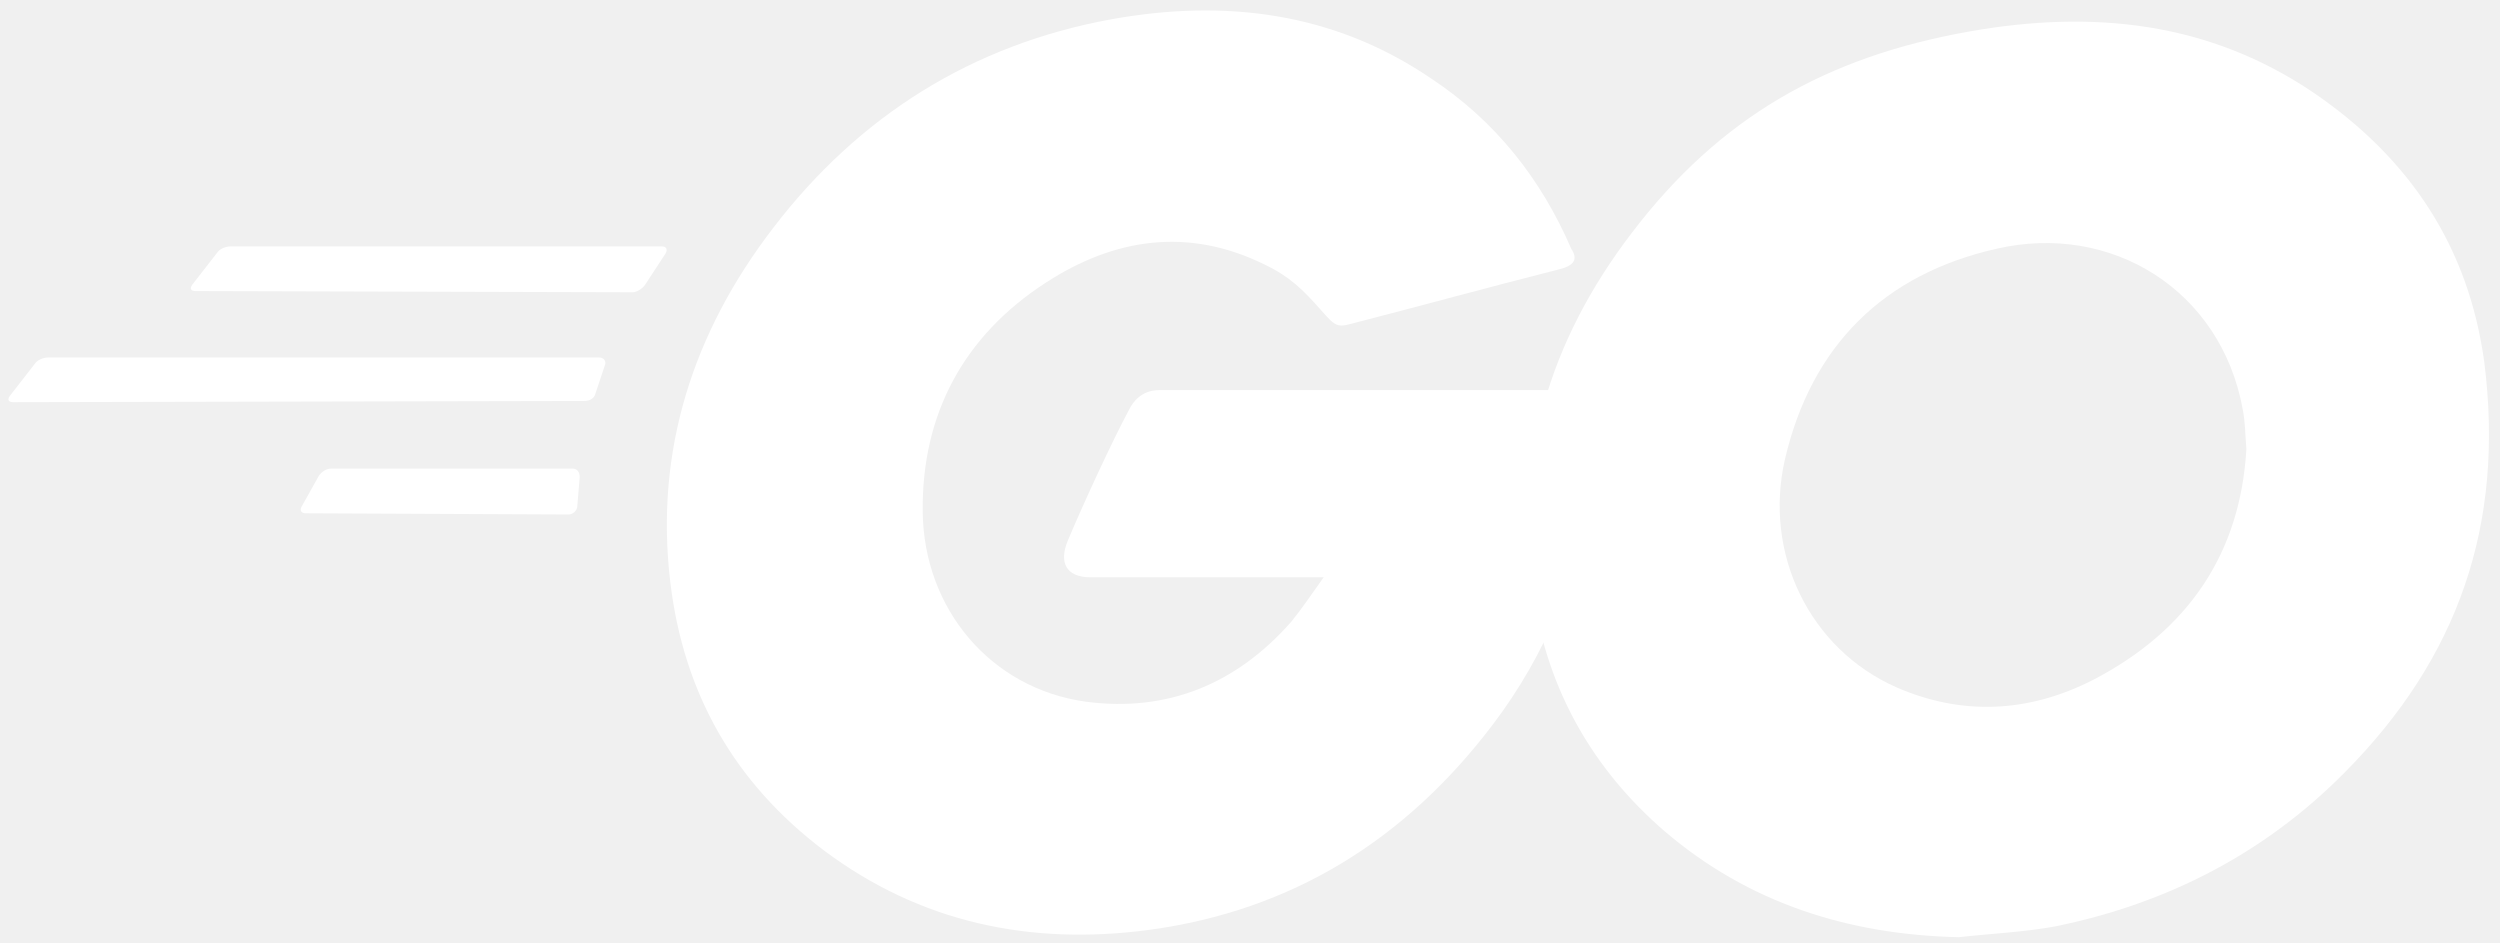
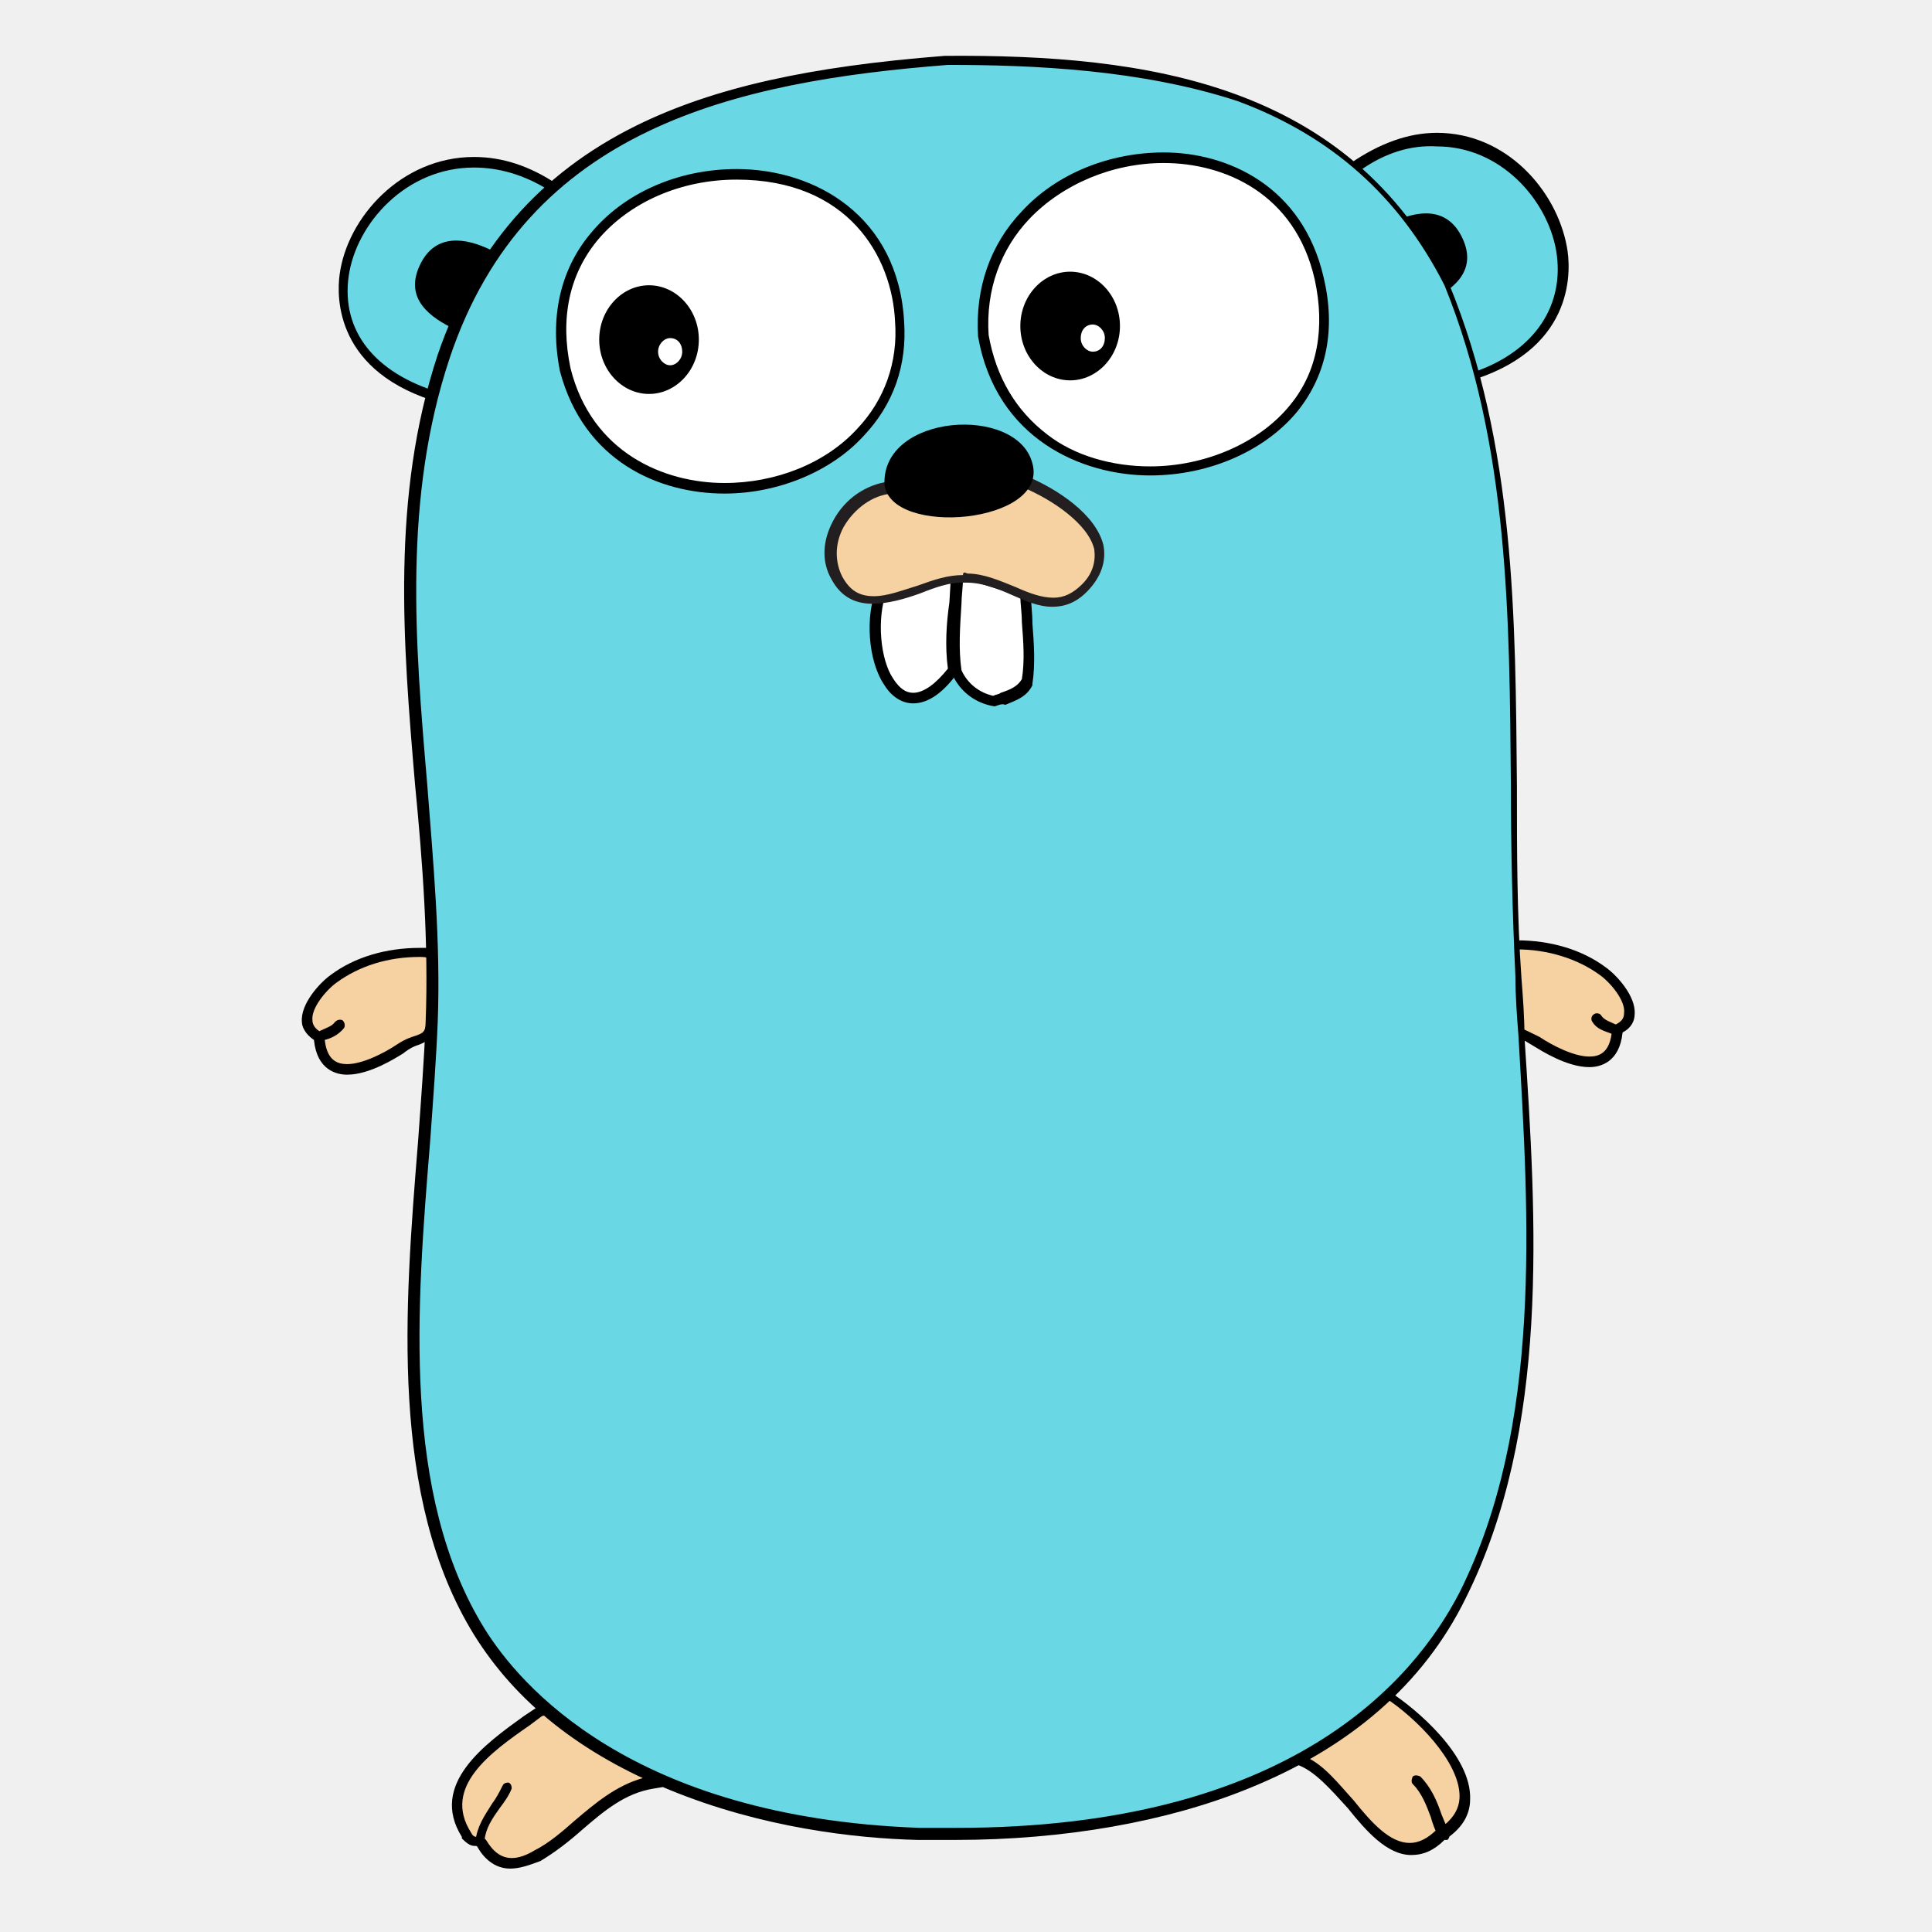
- <svg xmlns="http://www.w3.org/2000/svg" height="78" viewBox="0 0 207 78" width="207">
-   <g fill="#fff" fill-rule="evenodd">
-     <path d="m16.2 24.1c-.4 0-.5-.2-.3-.5l2.1-2.7c.2-.3.7-.5 1.1-.5h35.7c.4 0 .5.3.3.6l-1.7 2.6c-.2.3-.7.6-1 .6z" />
-     <path d="m1.1 33.3c-.4 0-.5-.2-.3-.5l2.1-2.7c.2-.3.7-.5 1.1-.5h45.6c.4 0 .6.3.5.6l-.8 2.4c-.1.4-.5.6-.9.6z" />
-     <path d="m25.3 42.5c-.4 0-.5-.3-.3-.6l1.4-2.5c.2-.3.6-.6 1-.6h20c.4 0 .6.3.6.7l-.2 2.4c0 .4-.4.7-.7.7z" />
-     <g transform="translate(55)">
-       <path d="m74.1 22.3c-6.3 1.6-10.6 2.8-16.8 4.4-1.5.4-1.6.5-2.9-1-1.5-1.7-2.6-2.8-4.7-3.8-6.3-3.1-12.4-2.2-18.1 1.5-6.8 4.4-10.3 10.9-10.2 19 .1 8 5.6 14.6 13.5 15.7 6.8.9 12.5-1.5 17-6.6.9-1.1 1.7-2.3 2.7-3.7-3.6 0-8.1 0-19.3 0-2.1 0-2.6-1.3-1.9-3 1.3-3.1 3.7-8.3 5.1-10.9.3-.6 1-1.6 2.5-1.6h36.4c-.2 2.7-.2 5.4-.6 8.1-1.1 7.2-3.8 13.8-8.2 19.6-7.2 9.5-16.6 15.4-28.5 17-9.8 1.3-18.9-.6-26.9-6.6-7.4-5.6-11.6-13-12.7-22.2-1.3-10.9 1.9-20.7 8.5-29.3 7.1-9.3 16.5-15.2 28-17.3 9.4-1.7 18.4-.6 26.5 4.9 5.3 3.5 9.1 8.3 11.6 14.1.6.9.2 1.4-1 1.7z" />
-       <path d="m107.2 77.6c-9.1-.2-17.4-2.8-24.4-8.8-5.9-5.1-9.6-11.6-10.8-19.3-1.8-11.3 1.3-21.3 8.1-30.2 7.3-9.6 16.1-14.6 28-16.7 10.2-1.8 19.8-.8 28.5 5.1 7.9 5.4 12.8 12.7 14.1 22.3 1.7 13.5-2.2 24.5-11.5 33.9-6.6 6.7-14.7 10.9-24 12.8-2.7.5-5.4.6-8 .9zm23.8-40.4c-.1-1.3-.1-2.3-.3-3.3-1.8-9.9-10.9-15.5-20.4-13.3-9.3 2.1-15.3 8-17.5 17.4-1.8 7.8 2 15.7 9.2 18.9 5.5 2.4 11 2.1 16.3-.6 7.9-4.1 12.2-10.5 12.7-19.1z" fill-rule="nonzero" />
-     </g>
-   </g>
+ <svg xmlns="http://www.w3.org/2000/svg" xmlns:xlink="http://www.w3.org/1999/xlink" viewBox="0 0 128 128">
+   <defs>
+     <path id="go-original-a" d="M18.8 1h90.5v126H18.8z" />
+   </defs>
+   <clipPath id="go-original-b">
+     <use xlink:href="#go-original-a" overflow="visible" />
+   </clipPath>
+   <path fill-rule="evenodd" clip-rule="evenodd" fill="#F6D2A2" d="M21.1 68.7c.2 3.5 3.7 1.9 5.3.8 1.5-1.1 2-.2 2.1-2.3.1-1.4.2-2.7.2-4.1-2.3-.2-4.8.3-6.7 1.7-.9.7-2.8 3-.9 3.9" clip-path="url(#go-original-b)" />
+   <path d="M23 71.2c-.7 0-2-.3-2.2-2.3-.6-.4-.8-.9-.8-1.2-.1-1.2 1.2-2.6 1.9-3.1 1.6-1.2 3.7-1.8 5.9-1.8h1.3v.3c.1 1.1 0 2.2-.1 3.2 0 .3 0 .6-.1.9-.1 1.5-.4 1.7-1.1 2-.3.1-.6.2-1.1.6-.5.3-2.2 1.4-3.7 1.4zm4.8-7.8c-2.1 0-4 .6-5.5 1.7-.7.5-1.7 1.7-1.6 2.5 0 .3.2.6.6.8l.2.1v.2c.1 1.6.9 1.8 1.5 1.8 1 0 2.4-.7 3.3-1.3.6-.4 1-.5 1.3-.6.5-.2.6-.2.7-1.4 0-.3 0-.6.1-.9.1-.9.1-1.9.1-2.8-.3-.1-.5-.1-.7-.1z" clip-path="url(#go-original-b)" />
+   <path fill-rule="evenodd" clip-rule="evenodd" fill="#C6B198" d="M21.1 68.7c.5-.2 1.1-.3 1.4-.8" clip-path="url(#go-original-b)" />
+   <path d="M21.1 69c-.1 0-.3-.1-.3-.2-.1-.2 0-.4.2-.4.1 0 .2-.1.2-.1.4-.2.8-.3 1-.6.1-.1.3-.2.5-.1.1.1.2.3.1.5-.4.5-.9.7-1.3.8l-.2.1h-.2z" clip-path="url(#go-original-b)" />
+   <path fill-rule="evenodd" clip-rule="evenodd" fill="#6AD7E5" d="M29.3 26.4c-13.6-3.8-3.5-21.1 7.4-14l-7.4 14z" clip-path="url(#go-original-b)" />
+   <path d="M29.5 26.8l-.3-.1c-7-2-6.9-7-6.7-8.5.5-3.8 4.1-7.8 8.9-7.8 1.9 0 3.7.6 5.5 1.8l.3.2-7.7 14.4zm1.9-15.7c-4.5 0-7.8 3.7-8.3 7.2-.5 3.6 1.7 6.4 6 7.7l7.1-13.5c-1.5-.9-3.1-1.4-4.8-1.4z" clip-path="url(#go-original-b)" />
+   <path fill-rule="evenodd" clip-rule="evenodd" fill="#6AD7E5" d="M89.6 11.1c10.7-7.5 20.5 9.5 8 13.8l-8-13.8z" clip-path="url(#go-original-b)" />
+   <path d="M97.5 25.3L89.2 11l.3-.2c1.9-1.3 3.8-2 5.7-2 4.6 0 7.9 3.8 8.6 7.5.3 1.5.6 6.6-6 8.8l-.3.2zm-7.4-14l7.7 13.3c3.9-1.4 5.9-4.4 5.3-8-.6-3.4-3.7-6.9-7.9-6.9-1.7-.1-3.4.4-5.1 1.6z" clip-path="url(#go-original-b)" />
+   <path fill-rule="evenodd" clip-rule="evenodd" fill="#F6D2A2" d="M92 112.3c2.7 1.7 7.7 6.8 3.6 9.3-3.9 3.6-6.1-4-9.6-5 1.5-2 3.4-3.9 6-4.3" clip-path="url(#go-original-b)" />
+   <path d="M93.5 122.9c-1.6 0-3-1.6-4.2-3.1-1.1-1.2-2.2-2.5-3.4-2.9l-.5-.1.3-.4c1.2-1.7 3.2-3.9 6.2-4.4h.1l.1.1c1.7 1.1 5.4 4.2 5.3 7.1 0 1.1-.6 2-1.7 2.7-.7.7-1.4 1-2.2 1zm-7-6.5c1.2.5 2.2 1.8 3.2 2.9 1.2 1.5 2.4 2.8 3.7 2.8.6 0 1.2-.3 1.8-.9h.1c.9-.6 1.4-1.3 1.4-2.2 0-2.3-2.9-5.2-4.9-6.5-1.8.5-3.6 1.7-5.3 3.9zm9.1 5.5c-.1 0-.2-.1-.3-.2-.2-.4-.4-.9-.5-1.3-.3-.8-.6-1.6-1.2-2.2-.1-.1-.1-.3 0-.5.1-.1.3-.1.5 0 .7.7 1.1 1.6 1.4 2.5l.5 1.2c.1.2 0 .4-.1.5h-.3z" clip-path="url(#go-original-b)" />
+   <path fill-rule="evenodd" clip-rule="evenodd" fill="#F6D2A2" d="M43.2 118.1c-3.2.5-5 3.4-7.7 4.9-2.5 1.5-3.5-.5-3.7-.9-.4-.2-.4.2-1-.4-2.3-3.7 2.4-6.4 4.9-8.2 3.5-.8 5.7 2.2 7.5 4.6" clip-path="url(#go-original-b)" />
+   <path d="M33.8 123.8c-1.3 0-2-1.1-2.2-1.5h-.1c-.3 0-.5-.1-.9-.5v-.1c-2.2-3.5 1.6-6.2 4.1-8l.9-.6h.2c.4-.1.7-.1 1.1-.1 3 0 4.9 2.6 6.5 4.7l.5.7-.6.1c-1.9.3-3.3 1.5-4.7 2.7-.9.8-1.8 1.5-2.8 2.1-.8.3-1.4.5-2 .5zm-2.2-2.1c.1 0 .2 0 .4.1h.1l.1.1c.2.3.7 1.2 1.7 1.2.5 0 1-.2 1.5-.5 1-.5 1.9-1.3 2.7-2 1.3-1.1 2.7-2.3 4.5-2.8-1.5-2-3.3-4.2-5.8-4.2-.3 0-.6 0-.9.1l-.8.6c-2.6 1.8-5.8 4.1-3.9 7.1.1.2.2.3.4.3zm.2.7c-.2 0-.4-.2-.3-.4.1-1 .6-1.7 1.1-2.5.3-.4.5-.8.7-1.2.1-.2.3-.2.4-.2.2.1.2.3.2.4-.2.5-.5.9-.8 1.3-.5.7-.9 1.3-1 2.1 0 .4-.1.5-.3.5z" clip-path="url(#go-original-b)" />
+   <path fill-rule="evenodd" clip-rule="evenodd" d="M29.9 21.7c-1.8-.9-3.1-2.2-2-4.3 1-1.9 2.9-1.7 4.7-.8l-2.7 5.1zm64.9-1.8c1.8-.9 3.1-2.2 2-4.3-1-1.9-2.9-1.7-4.7-.8l2.7 5.1z" clip-path="url(#go-original-b)" />
+   <path fill-rule="evenodd" clip-rule="evenodd" fill="#F6D2A2" d="M107.1 68.2c-.2 3.5-3.7 1.9-5.3.8-1.5-1.1-2-.2-2.1-2.3-.1-1.4-.2-2.7-.2-4.1 2.3-.2 4.8.3 6.7 1.7 1 .8 2.8 3 .9 3.9" clip-path="url(#go-original-b)" />
+   <path d="M105.3 70.7c-1.5 0-3.2-1.1-3.7-1.4-.5-.3-.8-.5-1.1-.6-.8-.3-1-.5-1.1-2 0-.3 0-.6-.1-.9-.1-1-.2-2.1-.1-3.2v-.3h1.3c2.2 0 4.3.6 5.9 1.8.7.5 2 1.9 1.9 3.1 0 .4-.2.9-.8 1.2-.2 2-1.5 2.3-2.2 2.3zM99.8 63c0 .9 0 1.9.1 2.8 0 .3 0 .6.1.9.1 1.2.2 1.2.7 1.4.3.1.7.3 1.3.6.9.6 2.3 1.3 3.3 1.3.6 0 1.4-.2 1.5-1.8V68l.2-.1c.4-.2.6-.4.6-.8.1-.8-.9-2-1.6-2.5-1.5-1.1-3.5-1.7-5.5-1.7-.2.1-.4.1-.7.1z" clip-path="url(#go-original-b)" />
+   <path fill-rule="evenodd" clip-rule="evenodd" fill="#C6B198" d="M107.1 68.2c-.5-.2-1.1-.3-1.4-.8" clip-path="url(#go-original-b)" />
+   <path d="M107.1 68.6h-.1l-.2-.1c-.5-.2-1-.3-1.3-.8-.1-.1-.1-.4.1-.5.1-.1.4-.1.5.1.2.3.6.4 1 .6.1 0 .2.1.2.1.2.1.3.3.2.4-.1.1-.3.2-.4.2z" clip-path="url(#go-original-b)" />
+   <path fill-rule="evenodd" clip-rule="evenodd" fill="#6AD7E5" d="M62.8 4c13.6 0 26.3 1.9 33 15 6 14.6 3.8 30.4 4.8 45.9.8 13.3 2.5 28.6-3.6 40.9-6.5 12.9-22.7 16.2-36 15.7-10.5-.4-23.1-3.8-29.1-13.4-6.9-11.2-3.7-27.9-3.2-40.4.6-14.8-4-29.7.9-44.1C34.5 8.5 48.1 5.1 62.8 4" clip-path="url(#go-original-b)" />
+   <path d="M63.3 121.9h-2.5c-4.1-.1-10.3-.8-16.4-3.3-5.9-2.4-10.2-5.8-13-10.3-5.6-9.1-4.6-21.6-3.7-32.7.2-2.8.4-5.4.5-7.9.2-5.2-.2-10.6-.7-15.7-.8-9.4-1.6-19.1 1.5-28.5 2.4-7 6.7-12 13.2-15.2 5.1-2.5 11.4-3.9 20.4-4.6C76 3.6 89.3 5.5 96 18.8c4.4 10.7 4.4 22.2 4.5 33.3 0 4.2 0 8.5.3 12.7.1 1.3.2 2.6.2 3.9.8 12.2 1.7 26-3.9 37.2-2.8 5.7-7.7 9.9-14.4 12.6-5.4 2.2-12.2 3.4-19.4 3.4zM62.8 4.3c-14.1 1.1-27.9 4.2-33 19.4-3.1 9.3-2.3 18.9-1.5 28.2.4 5.2.9 10.5.7 15.8-.1 2.5-.3 5.1-.5 7.9-.9 11-1.9 23.4 3.6 32.3 2.3 3.7 9.7 12.5 28.8 13.2h2.5c22.1 0 30.3-9.8 33.3-15.6 5.5-11 4.6-24.8 3.9-36.9-.1-1.3-.2-2.6-.2-3.9-.2-4.2-.3-8.5-.3-12.7-.1-11-.1-22.5-4.4-33.1C92.7 13 88.2 9 82 6.7c-6.4-2.1-13.6-2.4-19.2-2.4z" clip-path="url(#go-original-b)" />
+   <path fill-rule="evenodd" clip-rule="evenodd" fill="#fff" d="M65.2 22.2c2.4 14.2 25.6 10.4 22.3-3.9-3-12.8-23.1-9.2-22.3 3.9" clip-path="url(#go-original-b)" />
+   <path d="M76.2 31.5c-4.5 0-10.2-2.4-11.4-9.2-.2-3.2.8-6.1 2.9-8.3 2.3-2.5 5.8-3.9 9.4-3.9 4.2 0 9.2 2.2 10.6 8.3.8 3.4.2 6.4-1.7 8.8-2.1 2.6-5.8 4.3-9.8 4.3zm-10.7-9.3c.5 2.8 1.8 5 3.9 6.6 1.8 1.4 4.3 2.1 6.8 2.1 3.7 0 7.3-1.6 9.3-4.1 1.8-2.2 2.3-5.1 1.6-8.3-1.3-5.7-6-7.7-10-7.7-3.4 0-6.7 1.4-8.9 3.7-1.9 2-2.9 4.7-2.7 7.7z" clip-path="url(#go-original-b)" />
+   <path fill-rule="evenodd" clip-rule="evenodd" fill="#fff" d="M37.5 24.5c3.2 12.3 22.9 9.2 22.2-3.2-.9-14.8-25.3-12-22.2 3.2" clip-path="url(#go-original-b)" />
+   <path d="M48 32.7c-4.3 0-9.3-2.1-10.9-8.1-.7-3.5 0-6.7 2-9.1 2.2-2.7 5.8-4.3 9.7-4.3 5.2 0 10.7 3.1 11.1 10.1.2 2.9-.7 5.5-2.7 7.6-2.1 2.3-5.6 3.8-9.2 3.8zm.8-20.8c-3.7 0-7.1 1.5-9.2 4-1.9 2.3-2.5 5.2-1.8 8.5C39.2 30 44 32 48 32c3.4 0 6.7-1.3 8.8-3.6 1.8-1.9 2.7-4.4 2.5-7.1-.2-4.3-3.1-9.4-10.5-9.4z" clip-path="url(#go-original-b)" />
+   <path fill-rule="evenodd" clip-rule="evenodd" fill="#fff" d="M68 39.2c0 1.8.4 3.9.1 5.9-.5.9-1.4 1-2.2 1.3-1.1-.2-2-.9-2.5-1.9-.3-2.2.1-4.4.2-6.6l4.4 1.3z" clip-path="url(#go-original-b)" />
+   <path d="M65.9 46.8c-1.3-.2-2.3-1-2.8-2.1-.2-1.6-.1-3.1 0-4.6.1-.7.1-1.4.1-2.1v-.4l5.1 1.6v.2c0 .6.1 1.2.1 1.9.1 1.3.2 2.7 0 4v.1c-.4.8-1.1 1-1.8 1.3-.2-.1-.4 0-.7.1zm-2.2-2.4c.4.9 1.2 1.5 2.1 1.7.2-.1.4-.1.5-.2.6-.2 1.1-.4 1.4-.9.2-1.2.1-2.5 0-3.8 0-.6-.1-1.2-.1-1.7l-3.8-1.2c0 .6-.1 1.2-.1 1.7-.1 1.6-.2 3 0 4.4z" clip-path="url(#go-original-b)" />
+   <path fill-rule="evenodd" clip-rule="evenodd" d="M46.3 22.5c0 2-1.5 3.6-3.3 3.6-1.8 0-3.3-1.6-3.3-3.6s1.5-3.6 3.3-3.6c1.8 0 3.3 1.6 3.3 3.6" clip-path="url(#go-original-b)" />
+   <path fill-rule="evenodd" clip-rule="evenodd" fill="#fff" d="M45.2 23.3c0 .5-.4.9-.8.9s-.8-.4-.8-.9.4-.9.8-.9c.5 0 .8.4.8.9" clip-path="url(#go-original-b)" />
+   <path fill-rule="evenodd" clip-rule="evenodd" d="M74.2 21.6c0 2-1.5 3.6-3.3 3.6-1.8 0-3.3-1.6-3.3-3.6s1.5-3.6 3.3-3.6c1.8 0 3.3 1.6 3.3 3.6" clip-path="url(#go-original-b)" />
+   <path fill-rule="evenodd" clip-rule="evenodd" fill="#fff" d="M73.2 22.4c0 .5-.3.9-.8.9-.4 0-.8-.4-.8-.9s.3-.9.8-.9c.4 0 .8.4.8.9M58.4 39c-1.5 3.5.8 10.6 4.8 5.4-.3-2.2.1-4.4.2-6.6l-5 1.2z" clip-path="url(#go-original-b)" />
+   <path d="M60.5 46.6c-.7 0-1.4-.4-1.9-1.2-1.1-1.6-1.3-4.6-.5-6.5l.1-.2 5.5-1.4v.4l-.1 2.2c-.1 1.5-.2 2.9 0 4.4v.1l-.1.1c-1 1.4-2 2.1-3 2.1zm-1.8-7.3c-.6 1.7-.4 4.4.5 5.7.4.6.8.9 1.3.9.7 0 1.5-.6 2.3-1.6-.2-1.5-.1-3 .1-4.4l.1-1.7-4.3 1.1z" clip-path="url(#go-original-b)" />
+   <path fill-rule="evenodd" clip-rule="evenodd" fill="#F6D2A2" d="M58.9 32.2c-2.7.2-4.9 3.5-3.5 6 1.9 3.4 6-.3 8.6 0 3 .1 5.4 3.2 7.8.6 2.7-2.9-1.2-5.7-4.1-7l-8.8.4z" clip-path="url(#go-original-b)" />
+   <path fill="#231F20" d="M69.7 40.2c-.9 0-1.8-.4-2.7-.8-.9-.4-1.9-.8-3-.8h-.3c-.8 0-1.7.3-2.7.7-1.1.4-2.2.7-3.2.7-1.2 0-2.1-.5-2.7-1.6-.7-1.2-.6-2.6.1-3.9.8-1.5 2.2-2.4 3.7-2.6l8.9-.4h.1c2.2.9 4.7 2.6 5.2 4.6.2 1-.1 2-.9 2.9-.8.9-1.6 1.2-2.5 1.2zM64.1 38c1.1 0 2.2.5 3.2.9.9.4 1.7.7 2.5.7.7 0 1.3-.3 1.9-.9.7-.7.9-1.5.8-2.3-.4-1.7-2.8-3.3-4.7-4.1l-8.7.4c-1.3.1-2.5 1-3.2 2.2-.6 1.1-.6 2.3-.1 3.3.5.9 1.1 1.3 2.1 1.3.9 0 1.9-.4 2.9-.7 1.1-.4 2-.7 3-.7 0-.2.1-.2.3-.1z" clip-path="url(#go-original-b)" />
+   <path fill-rule="evenodd" clip-rule="evenodd" d="M58.6 32.1c-.2-4.7 8.8-5.3 9.8-1.4 1.1 4-9.4 4.9-9.8 1.4" clip-path="url(#go-original-b)" />
</svg>
